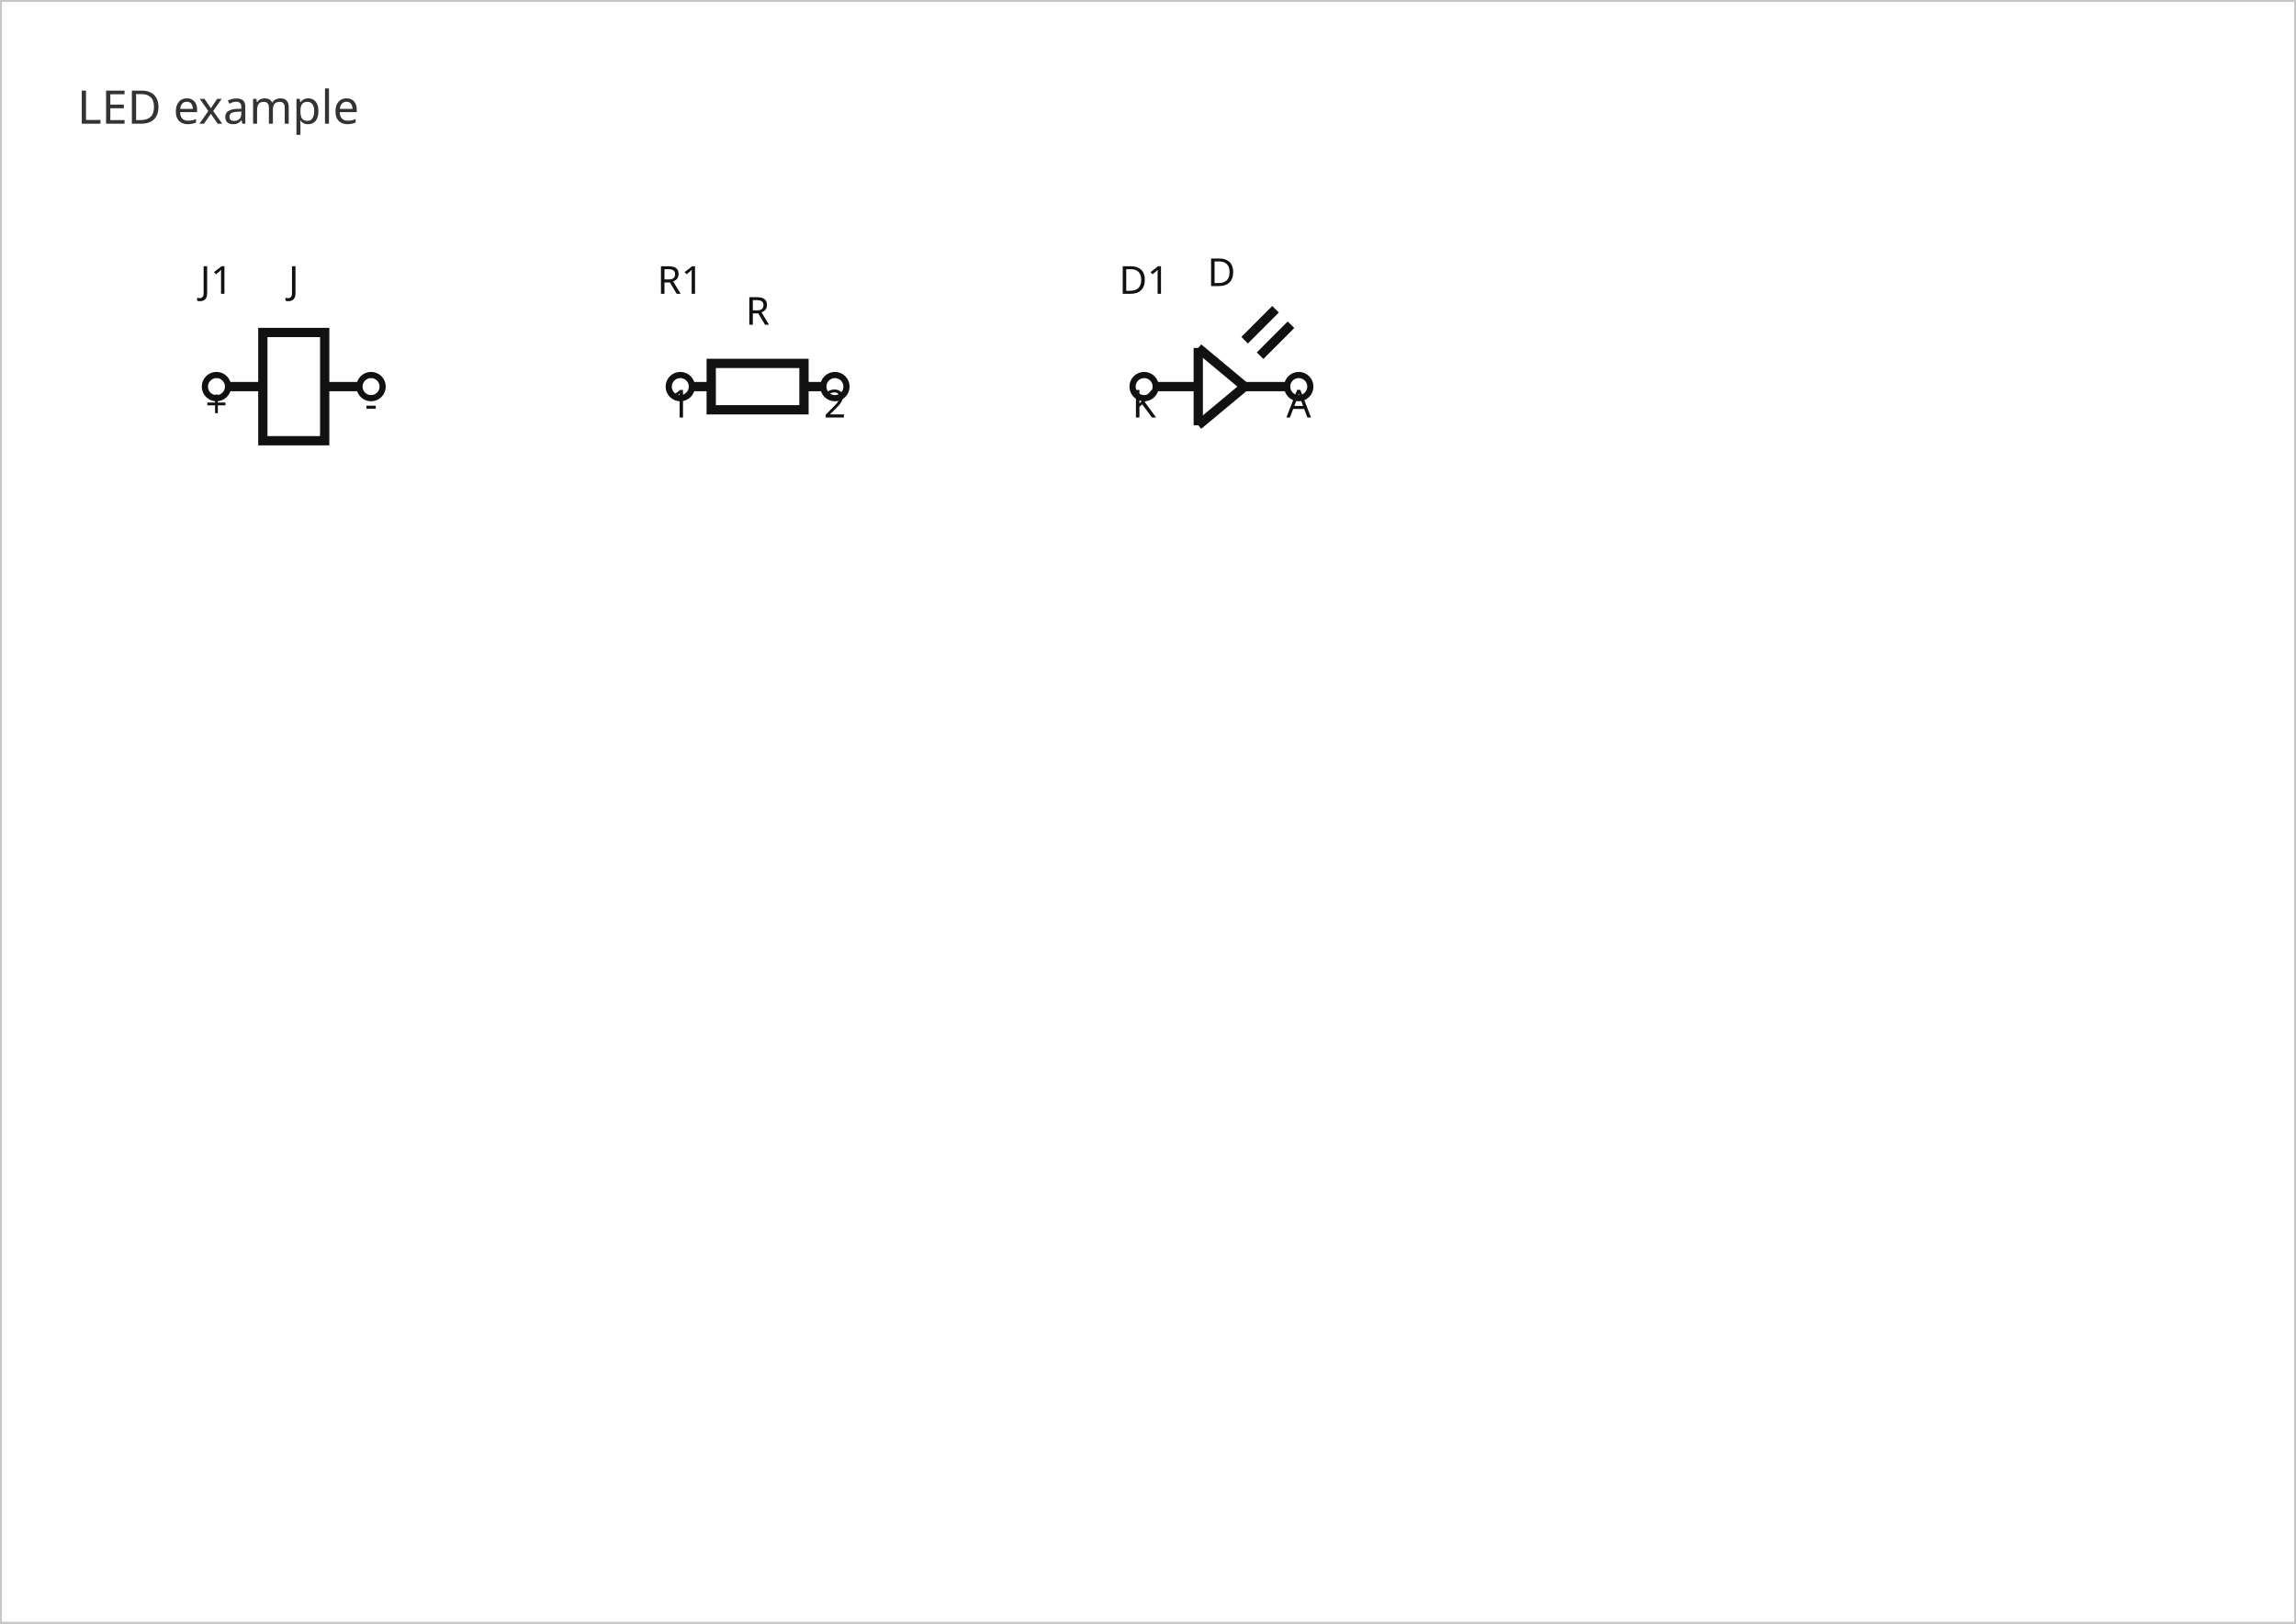
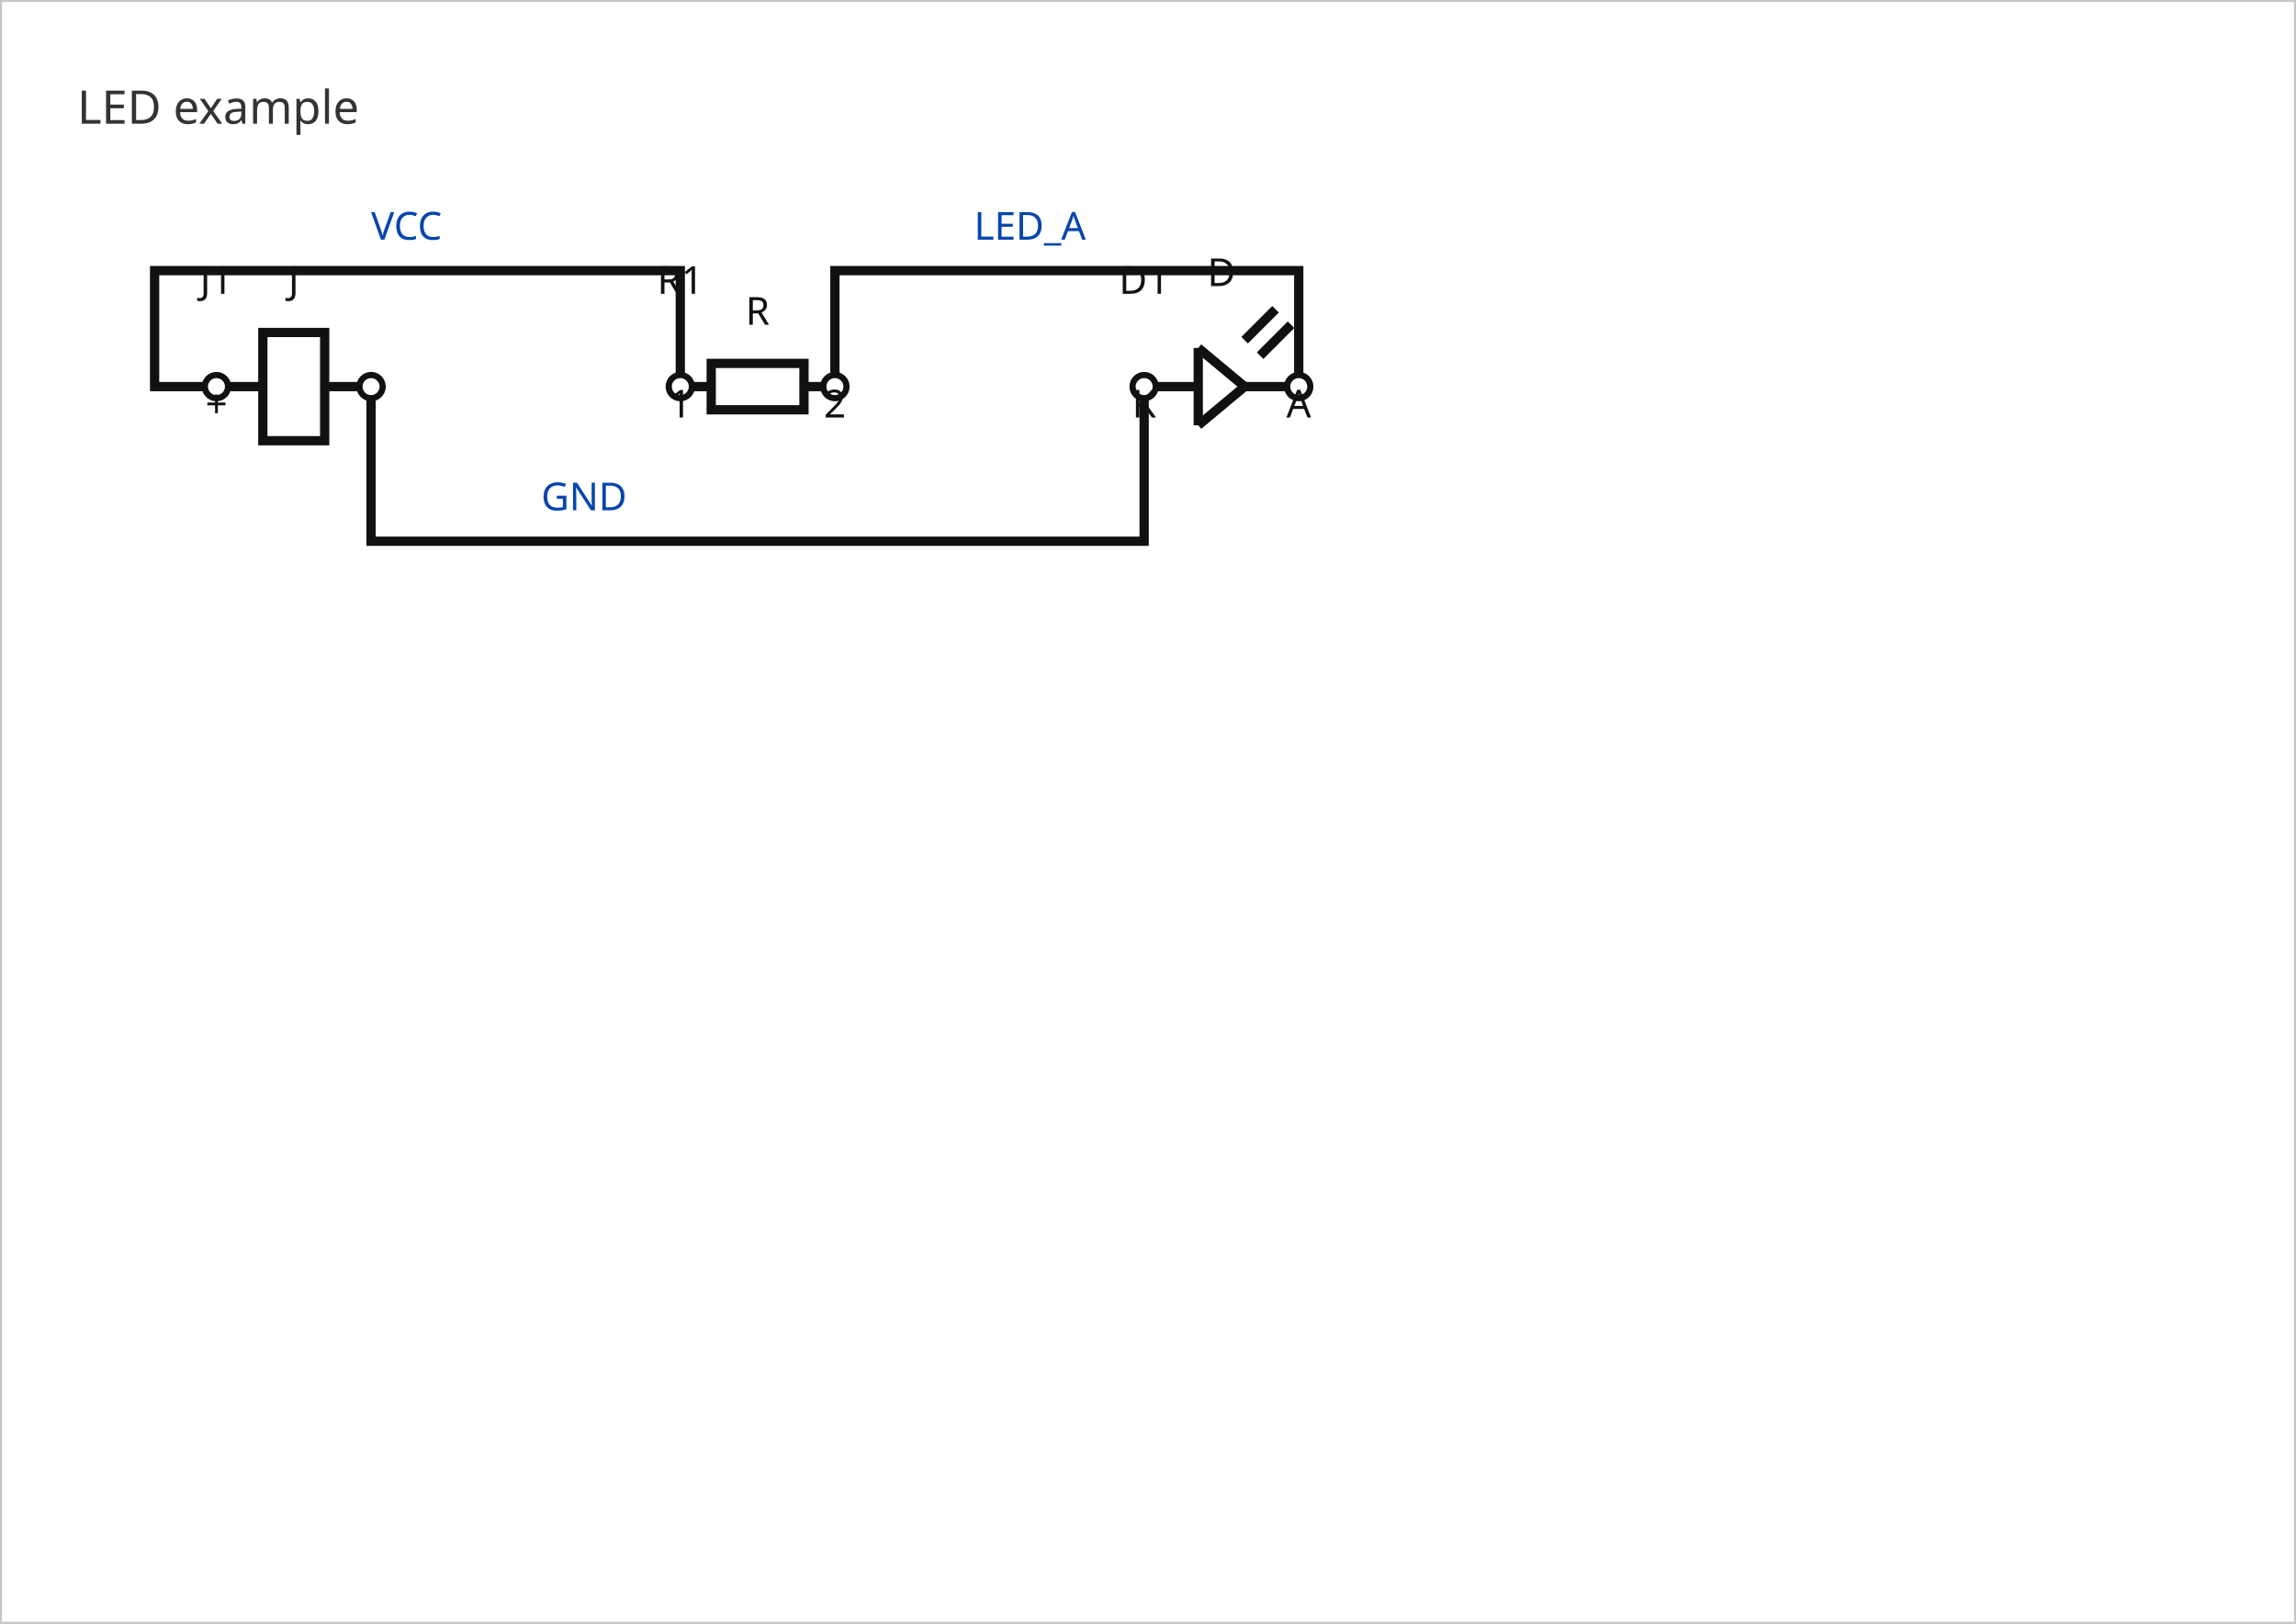
<svg xmlns="http://www.w3.org/2000/svg" viewBox="0 0 297 210" width="297" height="210">
-   <style>.sheet{fill:#fff;stroke:#c7c7c7;stroke-width:0.5}.sheet-title{font:6px sans-serif;fill:#333}.symbol-line,.symbol-rectangle,.symbol-circle,.symbol-arc{fill:none;stroke:#111;stroke-width:1.2}.symbol-text,.reference,.pin-label{font:5px sans-serif;fill:#111;text-anchor:middle}.pin-anchor{fill:#fff;stroke:#111;stroke-width:0.8}</style>
+   <style>.sheet{fill:#fff;stroke:#c7c7c7;stroke-width:0.5}.sheet-title{font:6px sans-serif;fill:#333}.wire-run{fill:none;stroke:#111;stroke-width:1.2}.net-label{font:5px sans-serif;fill:#0645ad;text-anchor:start}.symbol-line,.symbol-rectangle,.symbol-circle,.symbol-arc{fill:none;stroke:#111;stroke-width:1.2}.symbol-text,.reference,.pin-label{font:5px sans-serif;fill:#111;text-anchor:middle}.pin-anchor{fill:#fff;stroke:#111;stroke-width:0.8}</style>
  <g class="schematic-sheet" data-sheet="sheet:0" transform="translate(0 0)">
    <rect class="sheet" x="0" y="0" width="297" height="210" />
    <text class="sheet-title" x="10" y="16">LED example</text>
+     <polyline class="wire-run" data-net="net:0" points="28,50 20,50 20,35 88,35 88,50" />
+     <polyline class="wire-run" data-net="net:1" points="108,50 108,35 168,35 168,50" />
+     <polyline class="wire-run" data-net="net:2" points="48,50 48,70 148,70 148,50" />
    <g class="symbol-instance" data-component="component:0" data-symbol-definition="symbol_def:0" transform="translate(28 50) rotate(0)">
      <text class="reference" x="0" y="-12">J1</text>
      <rect class="symbol-rectangle" x="6" y="-7" width="8" height="14" />
      <line class="symbol-line" x1="0" y1="0" x2="6" y2="0" />
      <line class="symbol-line" x1="14" y1="0" x2="20" y2="0" />
      <text class="symbol-text" x="10" y="-12" transform="rotate(0 10 -12)">J</text>
      <circle class="pin-anchor" cx="0" cy="0" r="1.5" />
      <text class="pin-label" x="0" y="4">+</text>
      <circle class="pin-anchor" cx="20" cy="0" r="1.5" />
      <text class="pin-label" x="20" y="4">-</text>
    </g>
    <g class="symbol-instance" data-component="component:1" data-symbol-definition="symbol_def:1" transform="translate(88 50) rotate(0)">
      <text class="reference" x="0" y="-12">R1</text>
      <line class="symbol-line" x1="0" y1="0" x2="4" y2="0" />
      <rect class="symbol-rectangle" x="4" y="-3" width="12" height="6" />
      <line class="symbol-line" x1="16" y1="0" x2="20" y2="0" />
      <text class="symbol-text" x="10" y="-8" transform="rotate(0 10 -8)">R</text>
      <circle class="pin-anchor" cx="0" cy="0" r="1.5" />
      <text class="pin-label" x="0" y="4">1</text>
      <circle class="pin-anchor" cx="20" cy="0" r="1.5" />
      <text class="pin-label" x="20" y="4">2</text>
    </g>
    <g class="symbol-instance" data-component="component:2" data-symbol-definition="symbol_def:2" transform="translate(148 50) rotate(0)">
      <text class="reference" x="0" y="-12">D1</text>
      <line class="symbol-line" x1="0" y1="0" x2="7" y2="0" />
      <line class="symbol-line" x1="7" y1="-5" x2="7" y2="5" />
      <line class="symbol-line" x1="7" y1="-5" x2="13" y2="0" />
      <line class="symbol-line" x1="7" y1="5" x2="13" y2="0" />
      <line class="symbol-line" x1="13" y1="0" x2="20" y2="0" />
      <line class="symbol-line" x1="13" y1="-6" x2="17" y2="-10" />
      <line class="symbol-line" x1="15" y1="-4" x2="19" y2="-8" />
      <text class="symbol-text" x="10" y="-13" transform="rotate(0 10 -13)">D</text>
      <circle class="pin-anchor" cx="0" cy="0" r="1.5" />
      <text class="pin-label" x="0" y="4">K</text>
      <circle class="pin-anchor" cx="20" cy="0" r="1.5" />
      <text class="pin-label" x="20" y="4">A</text>
    </g>
+     <text class="net-label" data-net="net:0" x="48" y="31" transform="rotate(0 48 31)">VCC</text>
+     <text class="net-label" data-net="net:1" x="126" y="31" transform="rotate(0 126 31)">LED_A</text>
+     <text class="net-label" data-net="net:2" x="70" y="66" transform="rotate(0 70 66)">GND</text>
  </g>
</svg>
